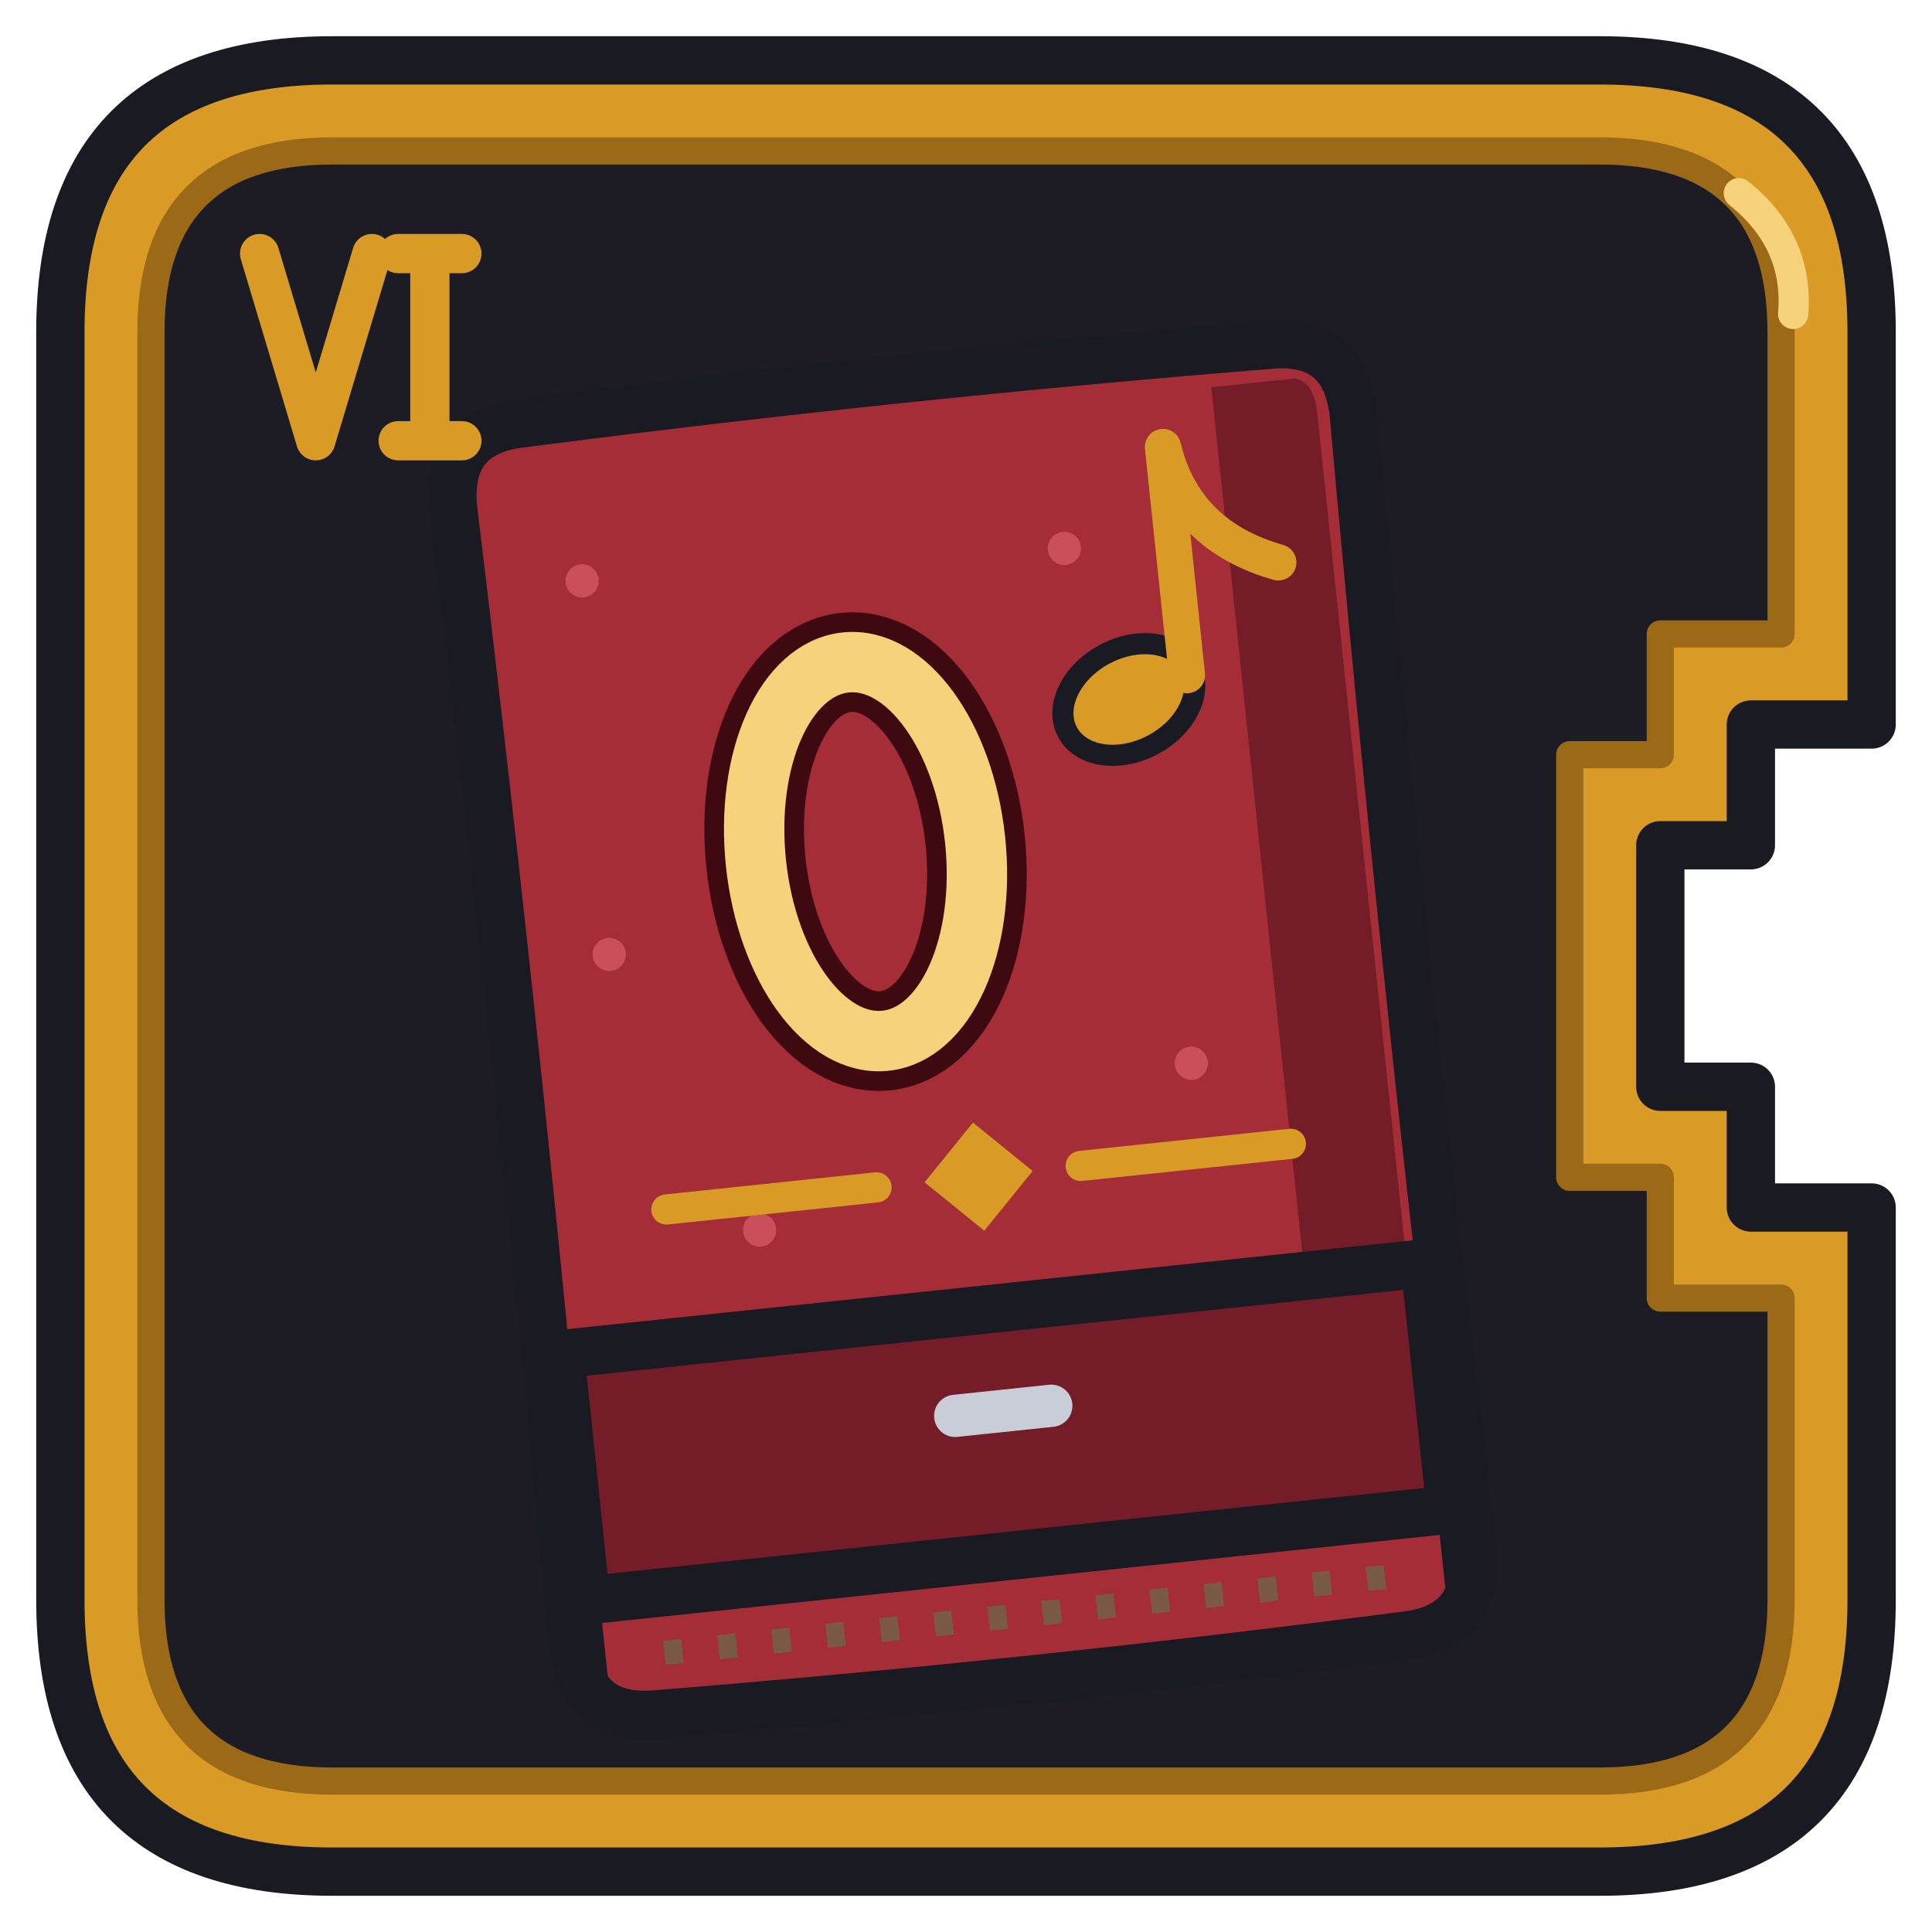
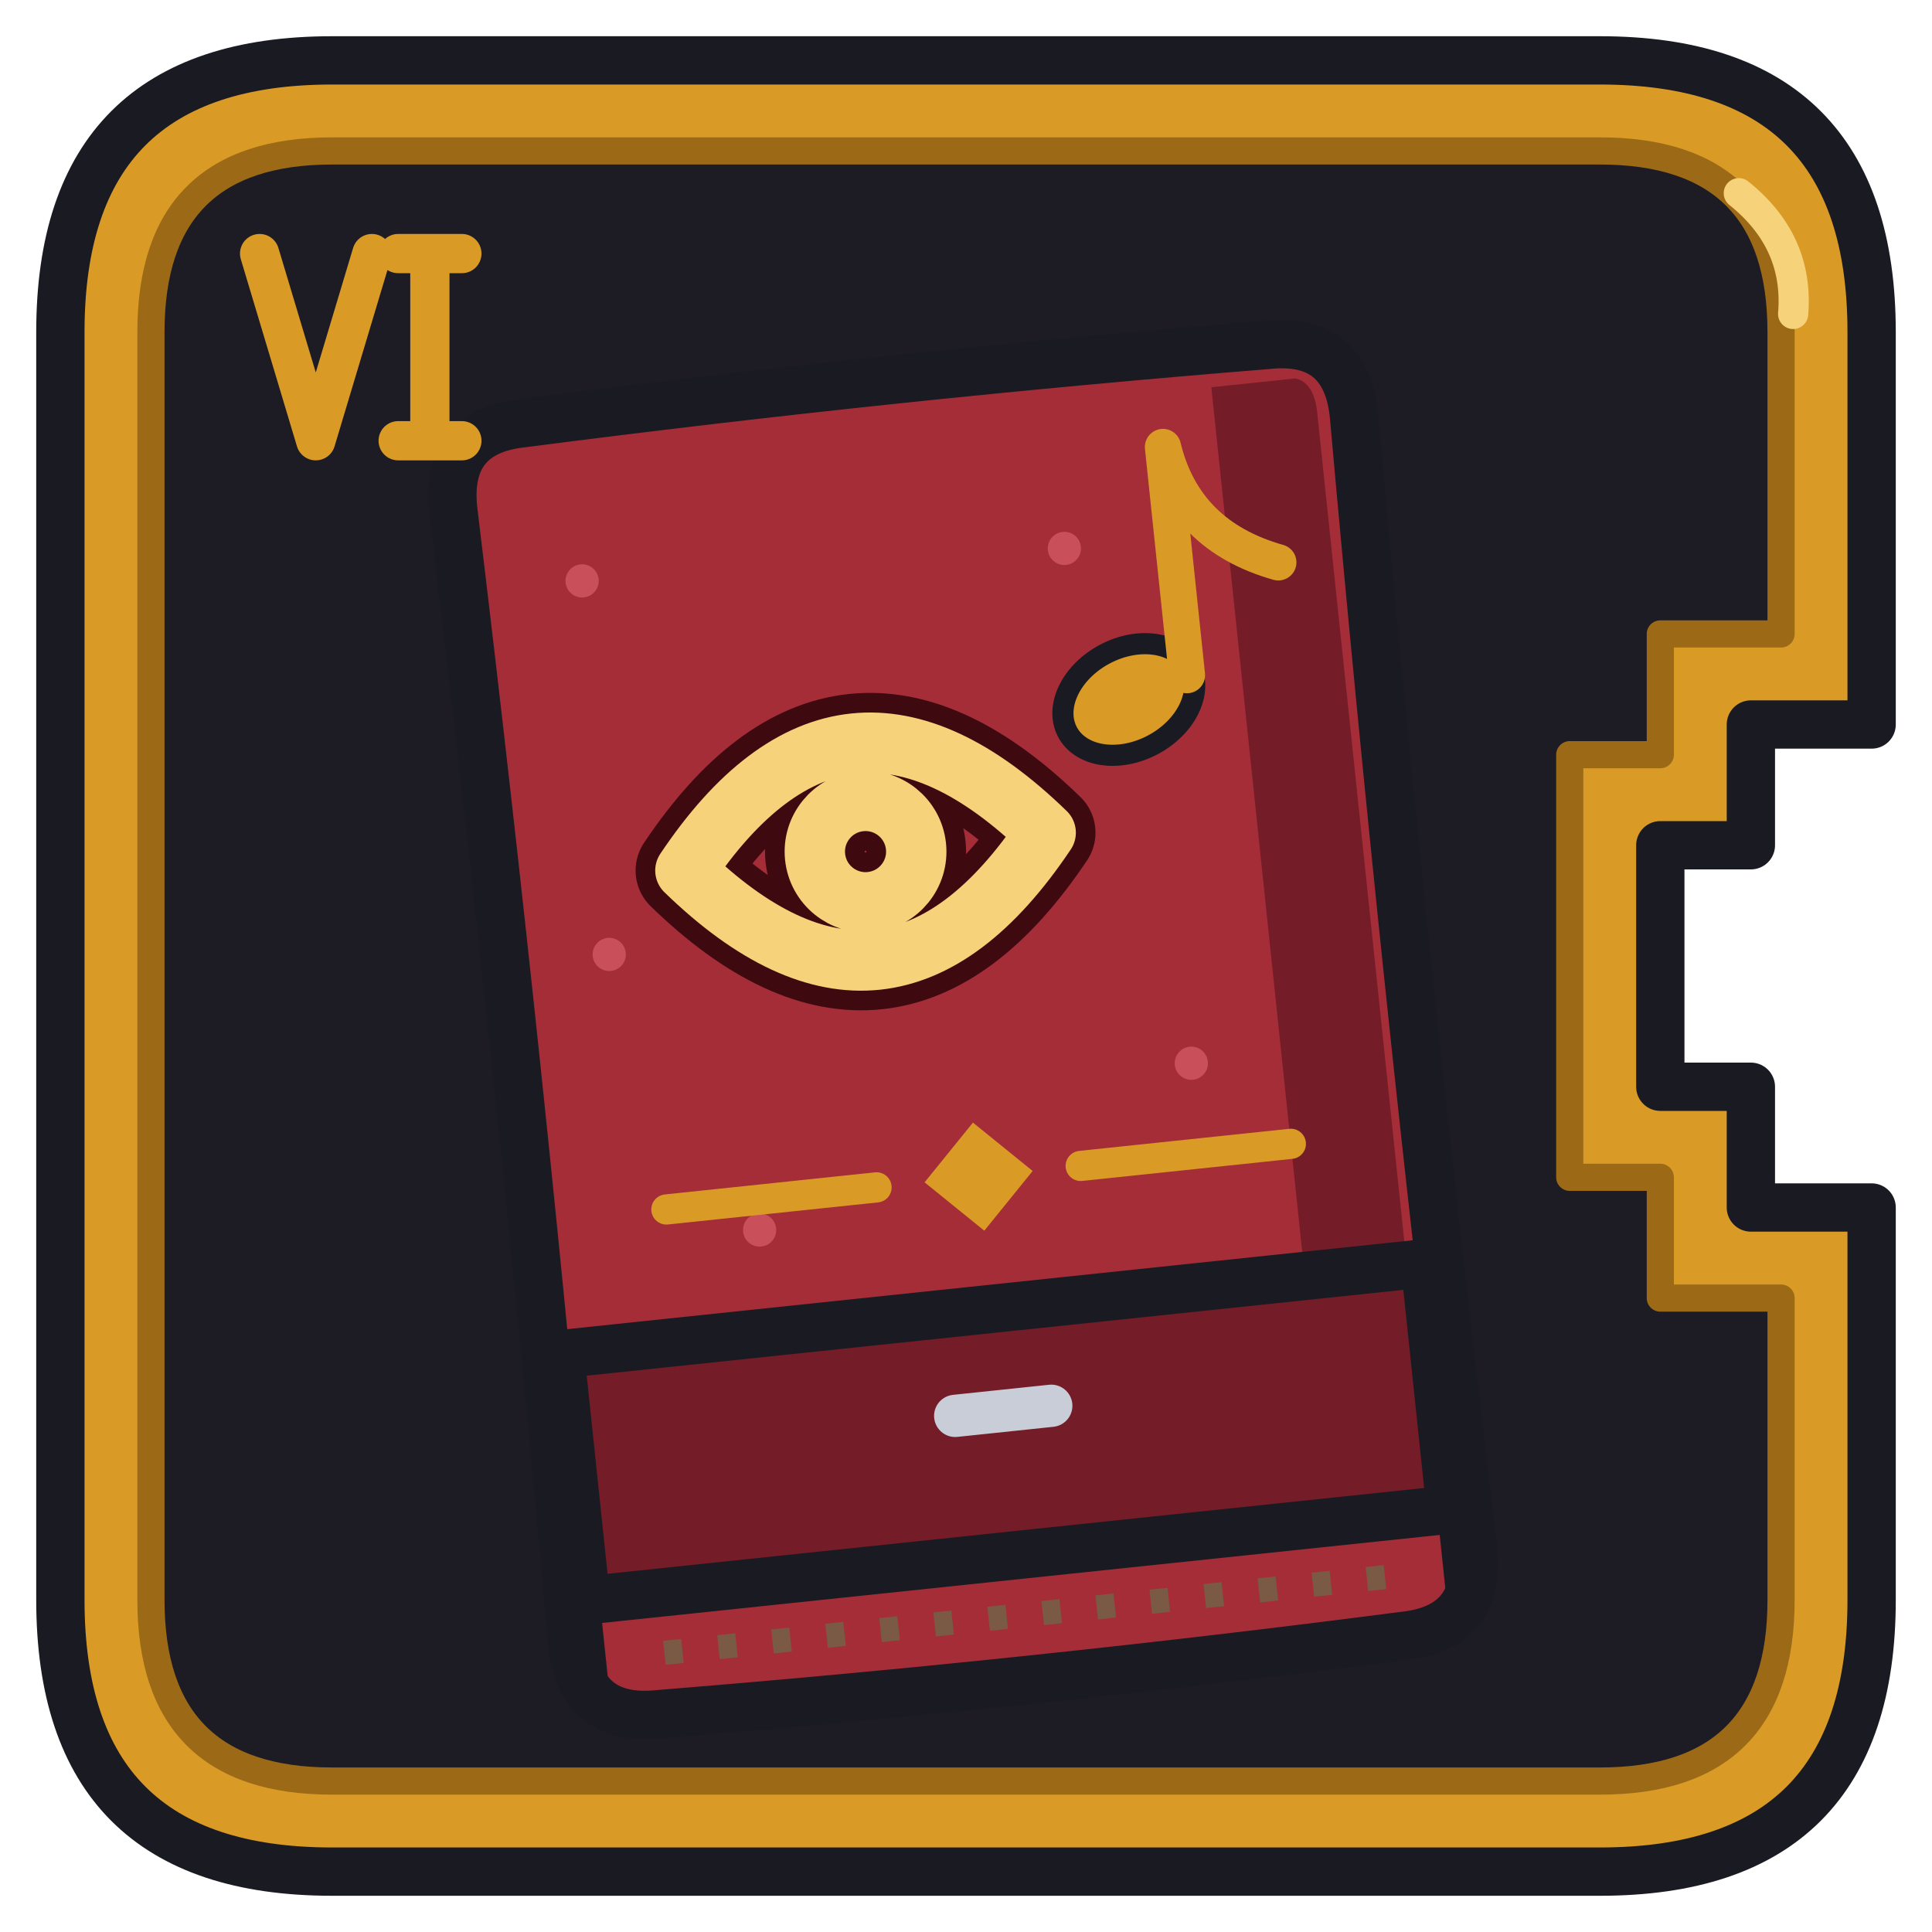
<svg xmlns="http://www.w3.org/2000/svg" viewBox="0 0 64 64" width="64" height="64">
  <path d="M11 2H53Q62 2 62 11V24H58V28H55V36H58V40H62V53Q62 62 53 62H11Q2 62 2 53V11Q2 2 11 2Z" fill="#D99B26" stroke="#1A1A22" stroke-width="1.6" stroke-linejoin="round" stroke-linecap="round" />
  <path d="M11 5H53Q59 5 59 11V21H55V25H52V39H55V43H59V53Q59 59 53 59H11Q5 59 5 53V11Q5 5 11 5Z" fill="#1d1b23" stroke="#9c6a17" stroke-width=".9" stroke-linejoin="round" />
  <path d="M57.6 6.4Q59.6 8 59.4 10.4" fill="none" stroke="#f6d27a" stroke-width="1" stroke-linecap="round" />
  <g transform="rotate(-6 32 35)">
    <path d="M19.6 12.6Q32 12.3 44.4 12.6Q47 12.6 47 15.2Q46.7 34.1 47 53Q47 55.6 44.4 55.6Q32 55.9 19.6 55.6Q17 55.6 17 53Q17.3 34.1 17 15.2Q17 12.6 19.6 12.6Z" fill="#a42d38" stroke="#1A1A22" stroke-width="1.6" stroke-linejoin="round" stroke-linecap="round" />
    <path d="M42.4 13.8H45.2Q45.8 14 45.8 15V43H42.4Z" fill="#741c27" />
    <path d="M17.6 43.4H46.4V51.6H17.6Z" fill="#741c27" stroke="#1A1A22" stroke-width="1.6" stroke-linejoin="round" stroke-linecap="round" />
    <path d="M17.6 51.6H46.4V55.2Q46.4 55.6 45.6 55.6H18.4Q17.6 55.6 17.6 55.2Z" fill="none" stroke="#1A1A22" stroke-width="0.9" stroke-linejoin="round" stroke-linecap="round" />
    <path d="M20 53.6H44" stroke="#7a5a44" stroke-width=".8" stroke-dasharray=".6 1.2" />
    <path d="M30.4 46.8H33.6" stroke="#c9cdd7" stroke-width="1.4" stroke-linecap="round" />
    <circle cx="21" cy="18" r=".55" fill="#c9505b" />
    <circle cx="24.6" cy="40" r=".55" fill="#c9505b" />
    <circle cx="39.4" cy="36" r=".55" fill="#c9505b" />
    <circle cx="37" cy="18.6" r=".55" fill="#c9505b" />
    <circle cx="20.6" cy="30.4" r=".55" fill="#c9505b" />
    <ellipse cx="38.6" cy="23.8" rx="2.3" ry="1.7" transform="rotate(-22 38.6 23.8)" fill="#D99B26" stroke="#1A1A22" stroke-width=".7" />
    <path d="M40.6 23.2V15.6Q41 18.6 44 19.8" fill="none" stroke="#D99B26" stroke-width="1.2" stroke-linecap="round" stroke-linejoin="round" />
    <path d="M21.6 39H28.6M35.4 39H42.4" stroke="#D99B26" stroke-width="1" stroke-linecap="round" />
    <path d="M32 37.2L33.8 39L32 40.8L30.2 39Z" fill="#D99B26" />
    <g class="relic-frag">
-       <path d="M25.75 27.9A3.65 6.3 0 1 0 33.05 27.9A3.65 6.3 0 1 0 25.75 27.9Z" fill="none" stroke-linecap="round" stroke-linejoin="round" stroke="#3e0a10" stroke-width="3.3" />
-       <path d="M25.75 27.9A3.65 6.3 0 1 0 33.05 27.9A3.65 6.3 0 1 0 25.75 27.9Z" fill="none" stroke-linecap="round" stroke-linejoin="round" stroke="#f6d27a" stroke-width="2" />
+       <path d="M23.4 27.9Q29.4 20.7 35.4 27.9Q29.4 35.1 23.4 27.9ZM27.72 27.9A1.68 1.68 0 1 0 31.08 27.9A1.68 1.68 0 1 0 27.72 27.9Z" fill="none" stroke-linecap="round" stroke-linejoin="round" stroke="#3e0a10" stroke-width="3.3" />
+       <path d="M23.4 27.9Q29.4 20.7 35.4 27.9Q29.4 35.1 23.4 27.9ZM27.72 27.9A1.68 1.68 0 1 0 31.08 27.9A1.68 1.68 0 1 0 27.72 27.9Z" fill="none" stroke-linecap="round" stroke-linejoin="round" stroke="#f6d27a" stroke-width="2" />
    </g>
  </g>
  <path d="M8.6 8.4L10.46 14.6L12.32 8.4M13.19 8.4L15.3 8.4M14.24 8.4L14.24 14.6M13.19 14.6L15.3 14.6" fill="none" stroke="#D99B26" stroke-width="1.3" stroke-linecap="round" stroke-linejoin="round" />
</svg>
